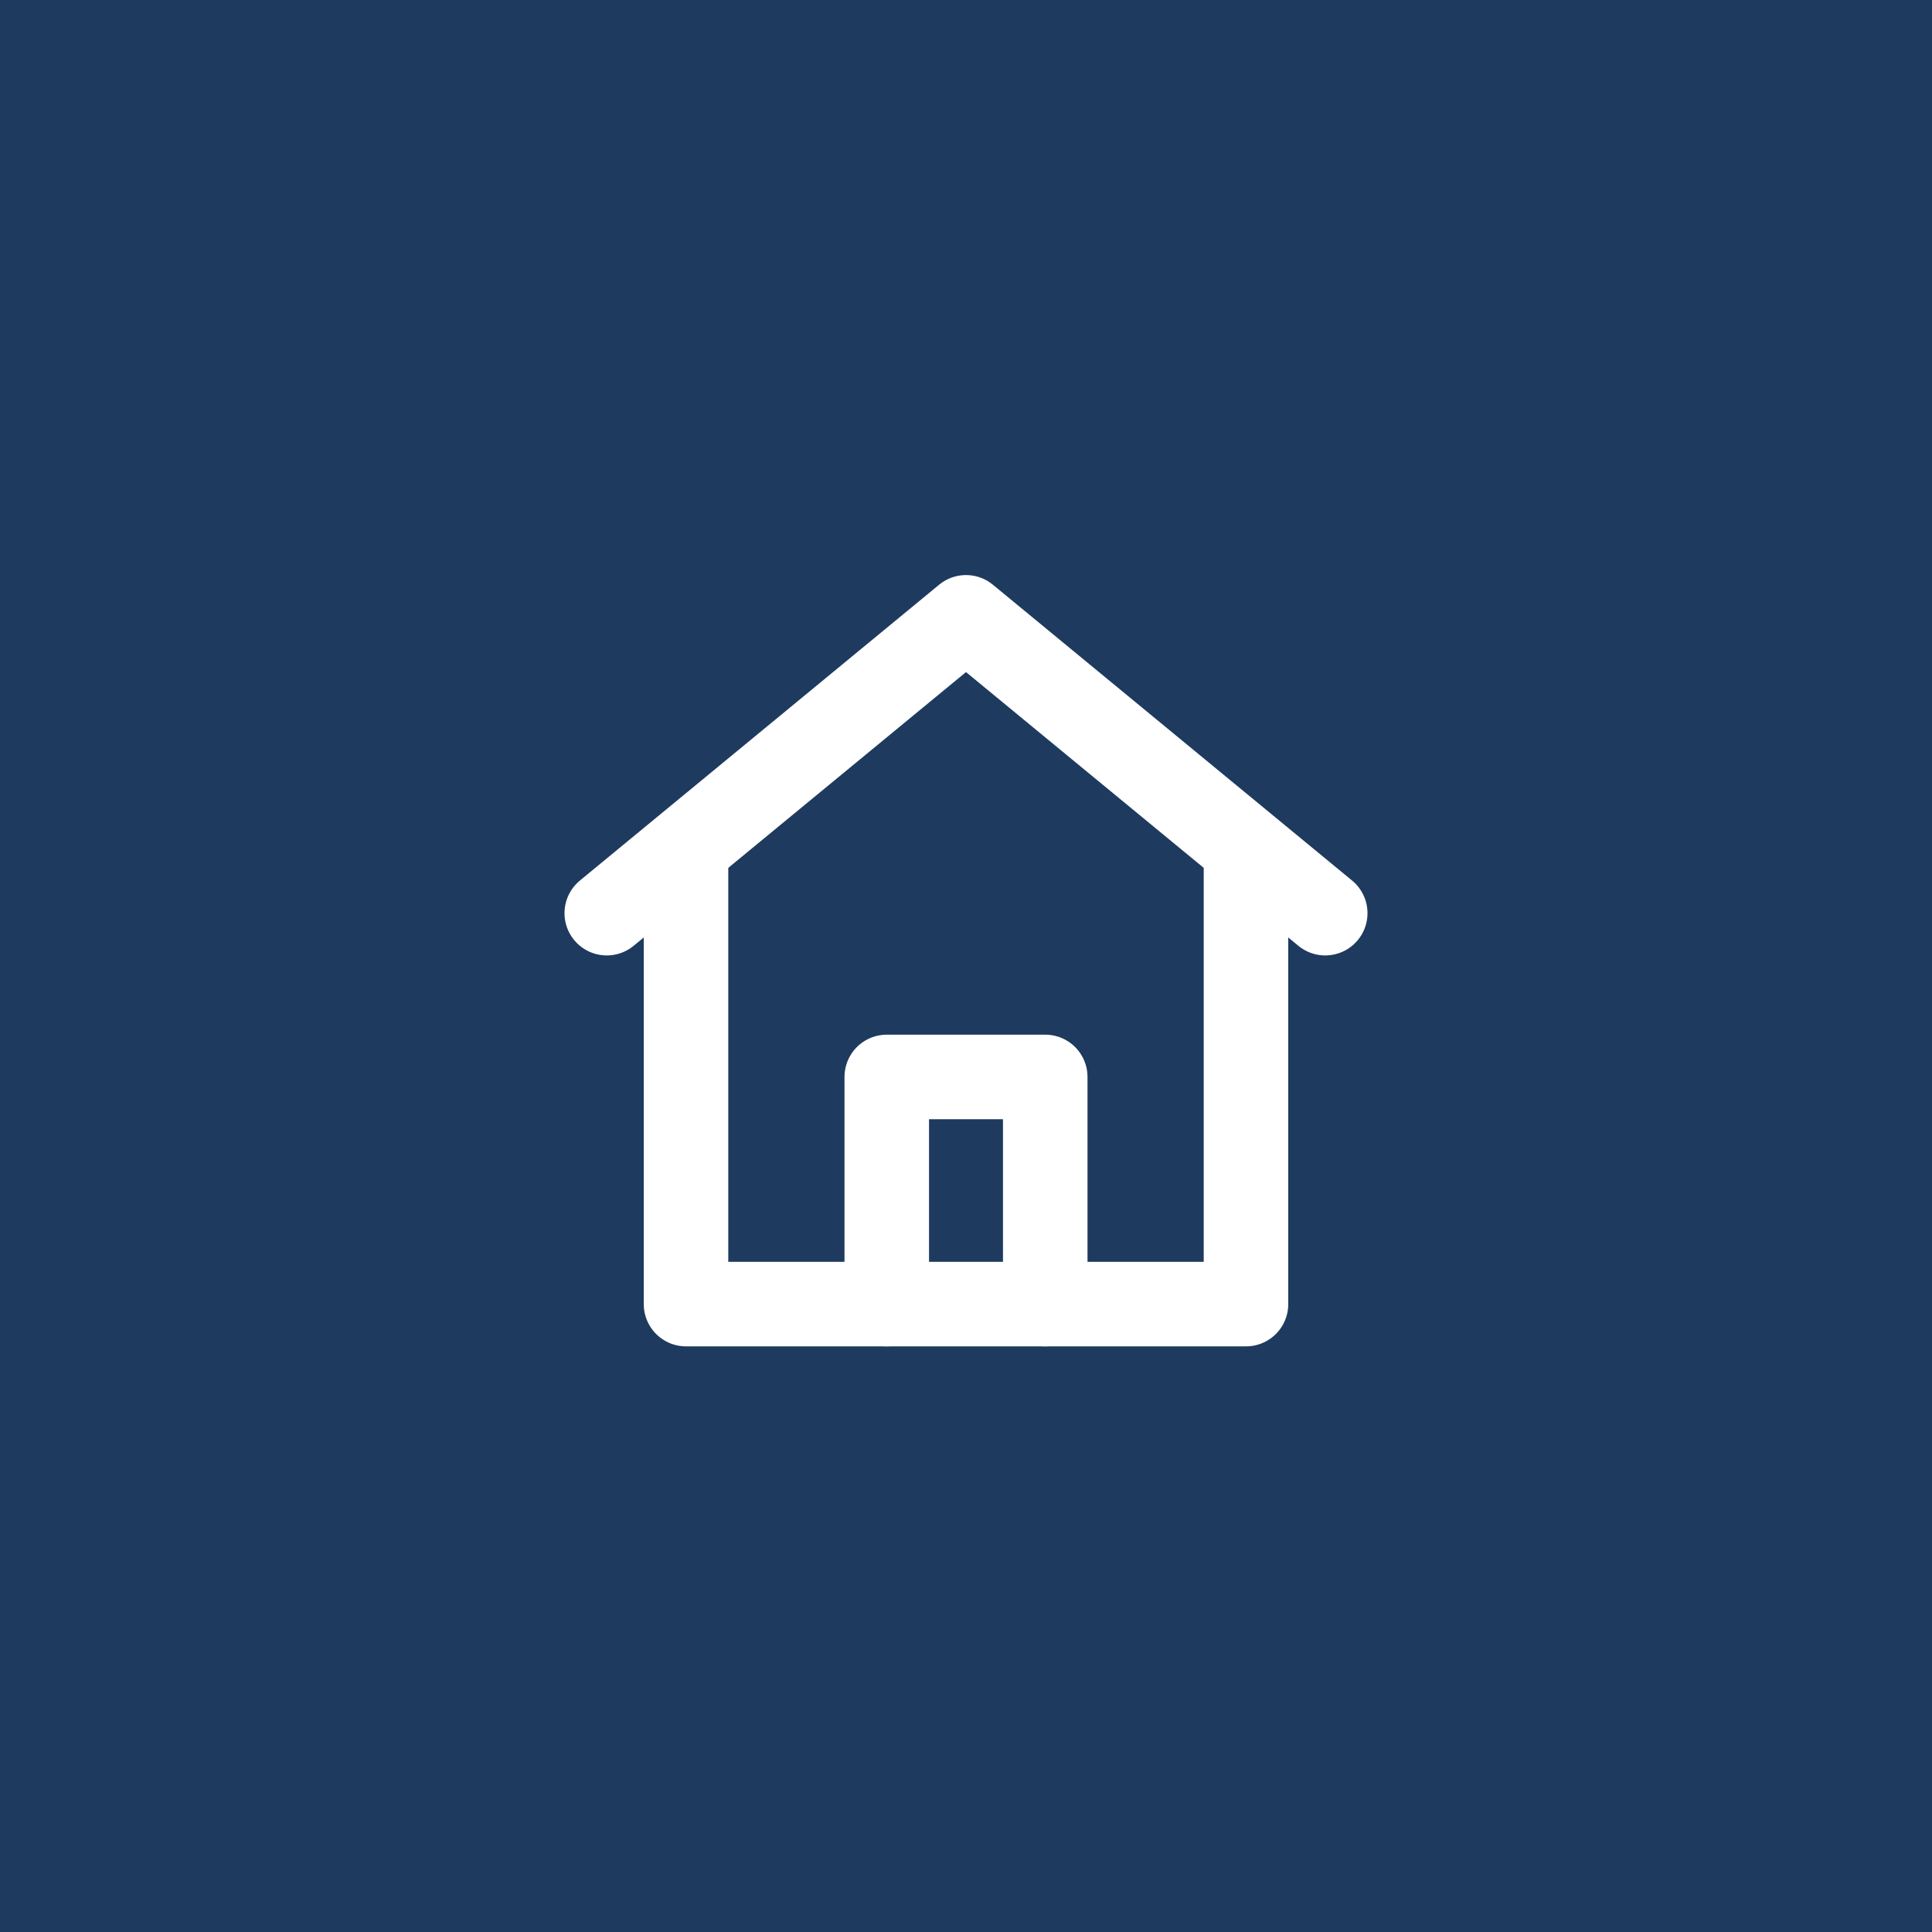
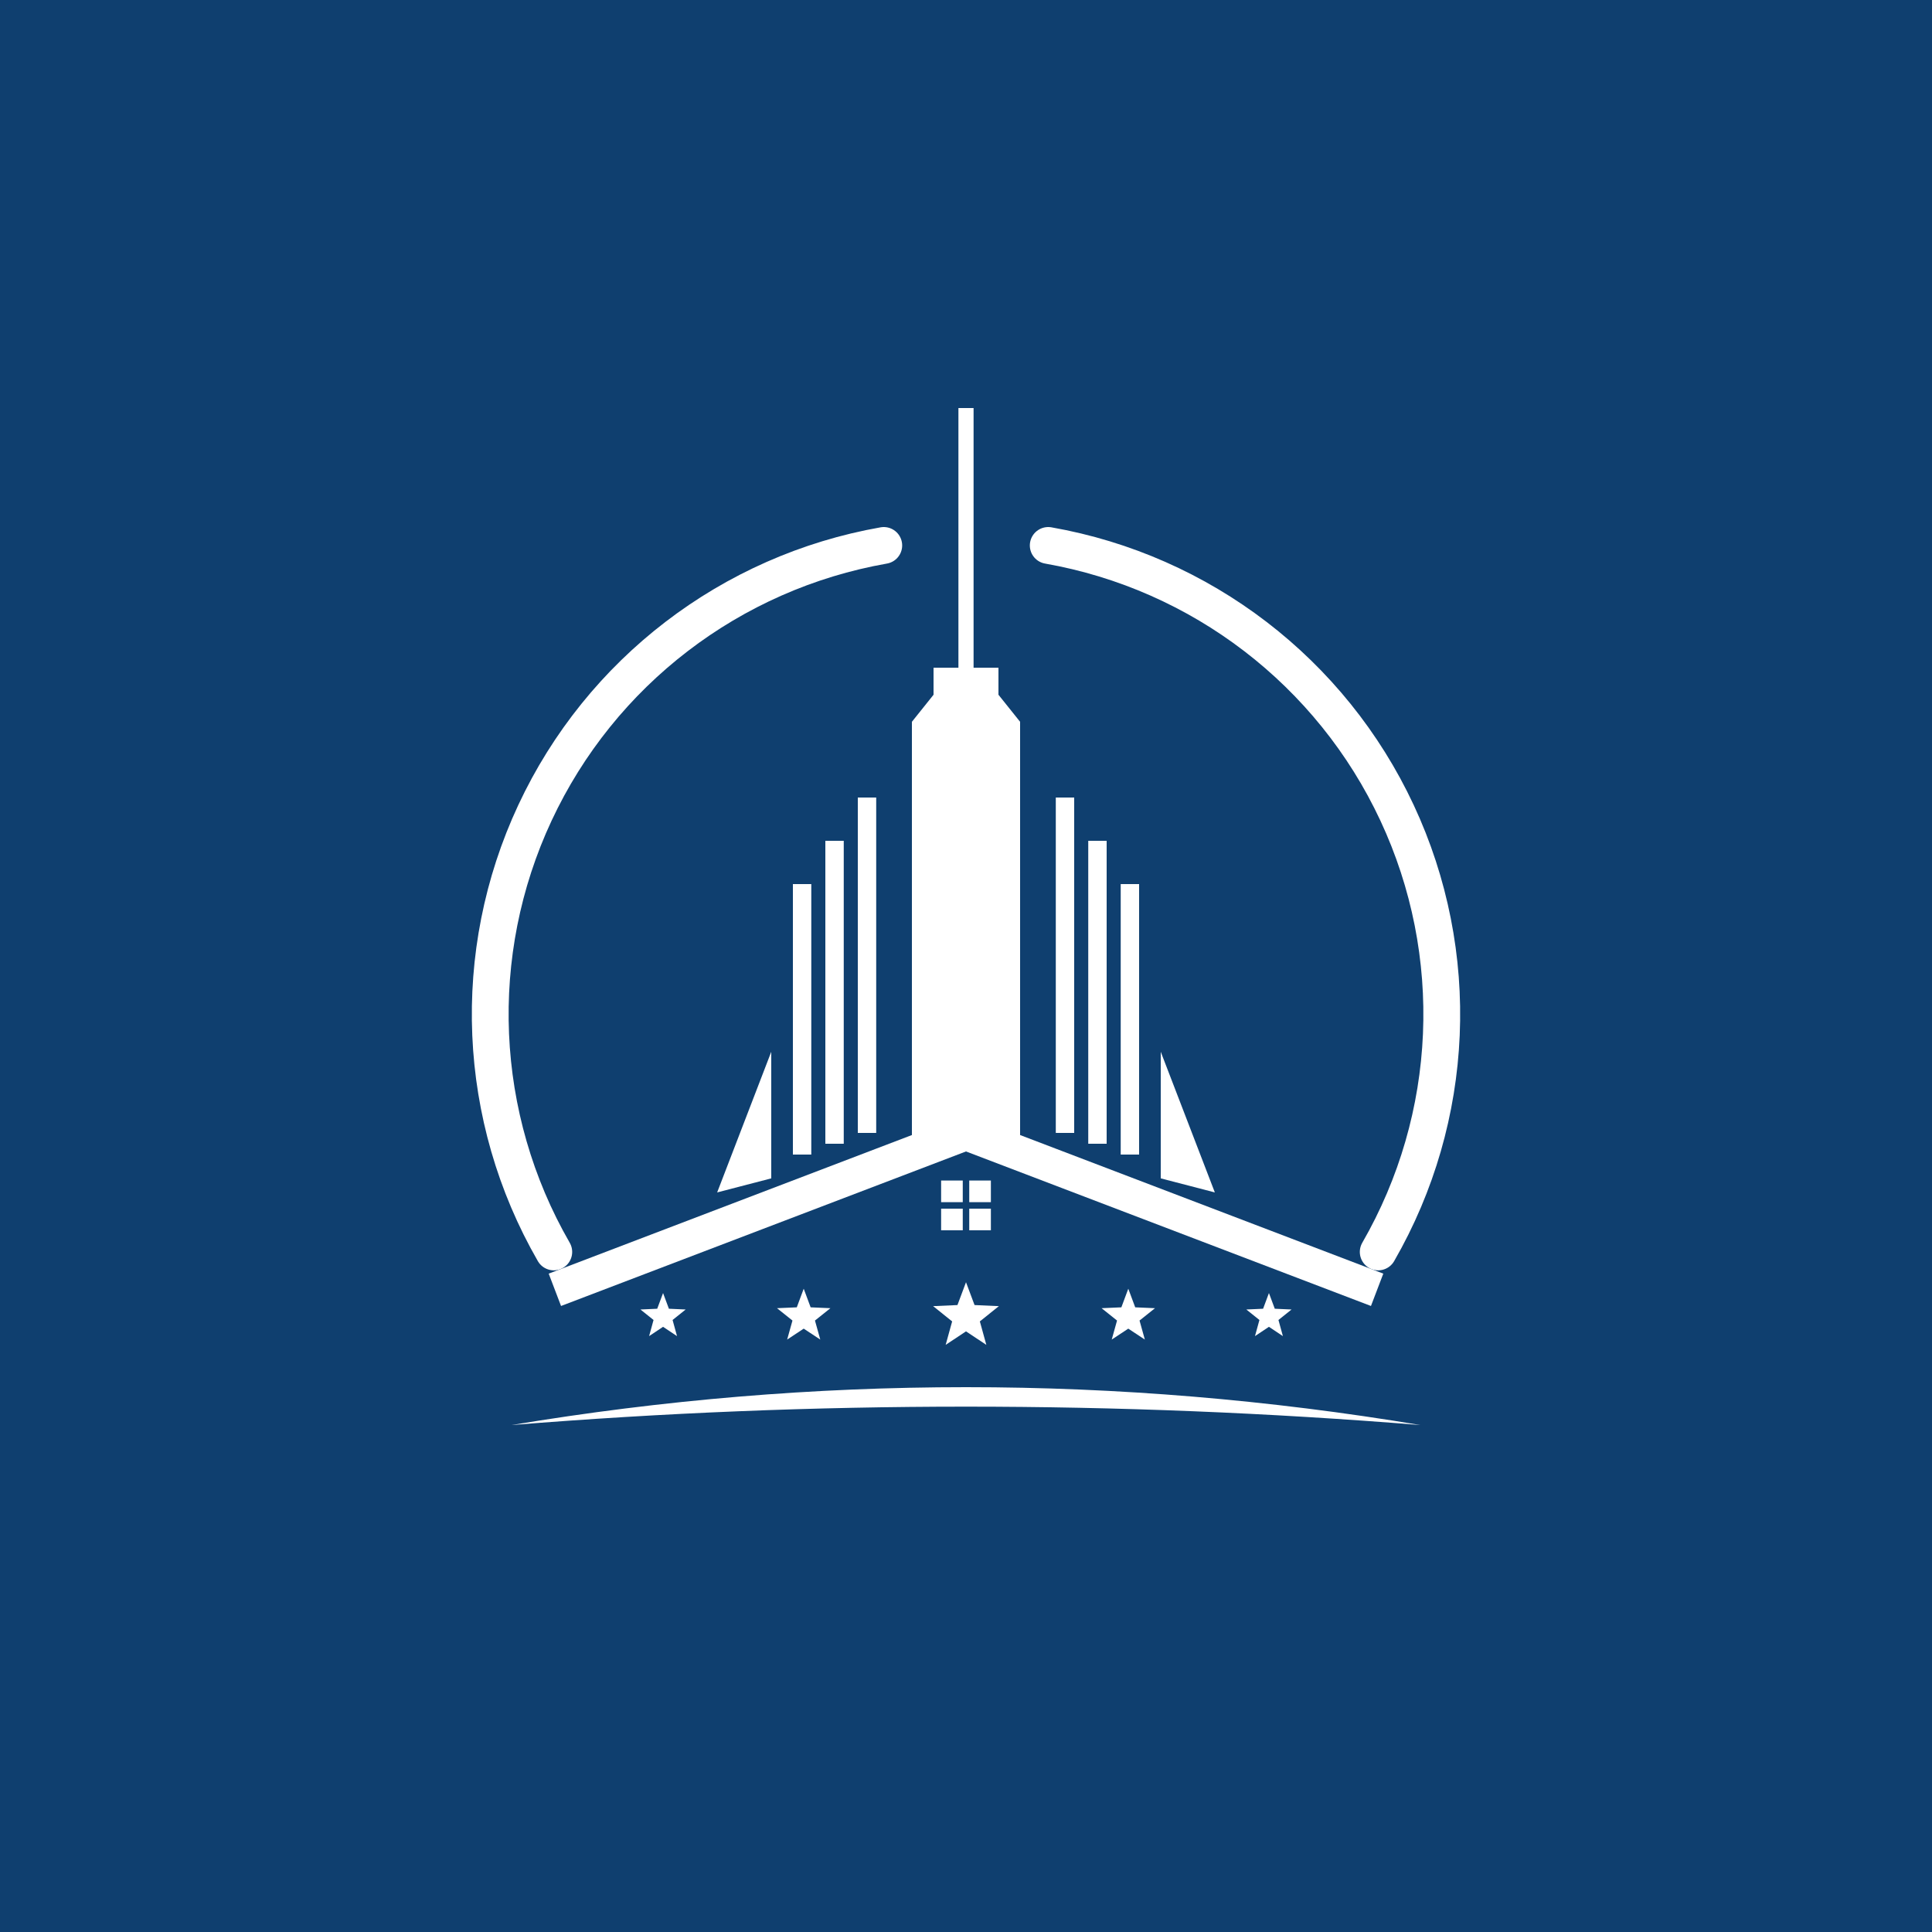
- <svg xmlns="http://www.w3.org/2000/svg" viewBox="0 0 512 512">
-   <rect width="512" height="512" fill="#1E3A5F" />
-   <g transform="translate(76.8 76.8) scale(.7)" fill="none" stroke="#fff" stroke-width="32" stroke-linecap="round" stroke-linejoin="round">
-     <path d="M120 236 256 124l136 112" />
-     <path d="M150 214v170h212V214" />
-     <path d="M226 384v-86h60v86" />
+ <svg xmlns="http://www.w3.org/2000/svg" viewBox="0 0 100 100">
+   <rect width="100" height="100" fill="#0F3F6F" />
+   <g transform="translate(22 20) scale(.56)" color="#FFFFFF">
+     <g fill="currentColor" stroke="none">
+       <path d="M42.4 14.7A44 44 0 0 0 11.9 80M57.6 14.7A44 44 0 0 1 88.1 80" fill="none" stroke="currentColor" stroke-width="3.4" stroke-linecap="round" />
+       <rect x="49.3" y="2" width="1.4" height="24" />
+       <path d="M45 70V31l2-2.5V26h6v2.5l2 2.5v39z" />
+       <rect x="40" y="38" width="1.7" height="31" />
+       <rect x="37" y="42" width="1.7" height="28" />
+       <rect x="34" y="46" width="1.7" height="25" />
+       <rect x="58.3" y="38" width="1.7" height="31" />
+       <rect x="61.3" y="42" width="1.7" height="28" />
+       <rect x="64.3" y="46" width="1.7" height="25" />
+       <path d="M27 74.5l5-13v11.7zM73 74.5l-5-13v11.7z" />
+       <path d="M12 83.5L50 69l38 14.5" fill="none" stroke="currentColor" stroke-width="3.2" stroke-linejoin="round" />
+       <rect x="47.7" y="73.4" width="2" height="2" />
+       <rect x="50.3" y="73.4" width="2" height="2" />
+       <rect x="47.7" y="76" width="2" height="2" />
+       <rect x="50.3" y="76" width="2" height="2" />
+       <polygon points="22.00,83.80 22.54,85.25 24.09,85.32 22.88,86.29 23.29,87.78 22.00,86.92 20.71,87.78 21.12,86.29 19.91,85.32 21.46,85.25" />
+       <polygon points="35.00,83.40 35.64,85.12 37.47,85.20 36.04,86.34 36.53,88.10 35.00,87.09 33.47,88.10 33.96,86.34 32.53,85.20 34.36,85.12" />
+       <polygon points="50.00,82.80 50.79,84.91 53.04,85.01 51.28,86.42 51.88,88.59 50.00,87.34 48.12,88.59 48.72,86.42 46.96,85.01 49.21,84.91" />
+       <polygon points="65.00,83.40 65.64,85.12 67.47,85.20 66.04,86.34 66.53,88.10 65.00,87.09 63.47,88.10 63.96,86.34 62.53,85.20 64.36,85.12" />
+       <polygon points="78.00,83.80 78.54,85.25 80.09,85.32 78.88,86.29 79.29,87.78 78.00,86.92 76.71,87.78 77.12,86.29 75.91,85.32 77.46,85.25" />
+       <path d="M8 96Q50 89 92 96Q50 92.6 8 96z" />
+     </g>
  </g>
</svg>
